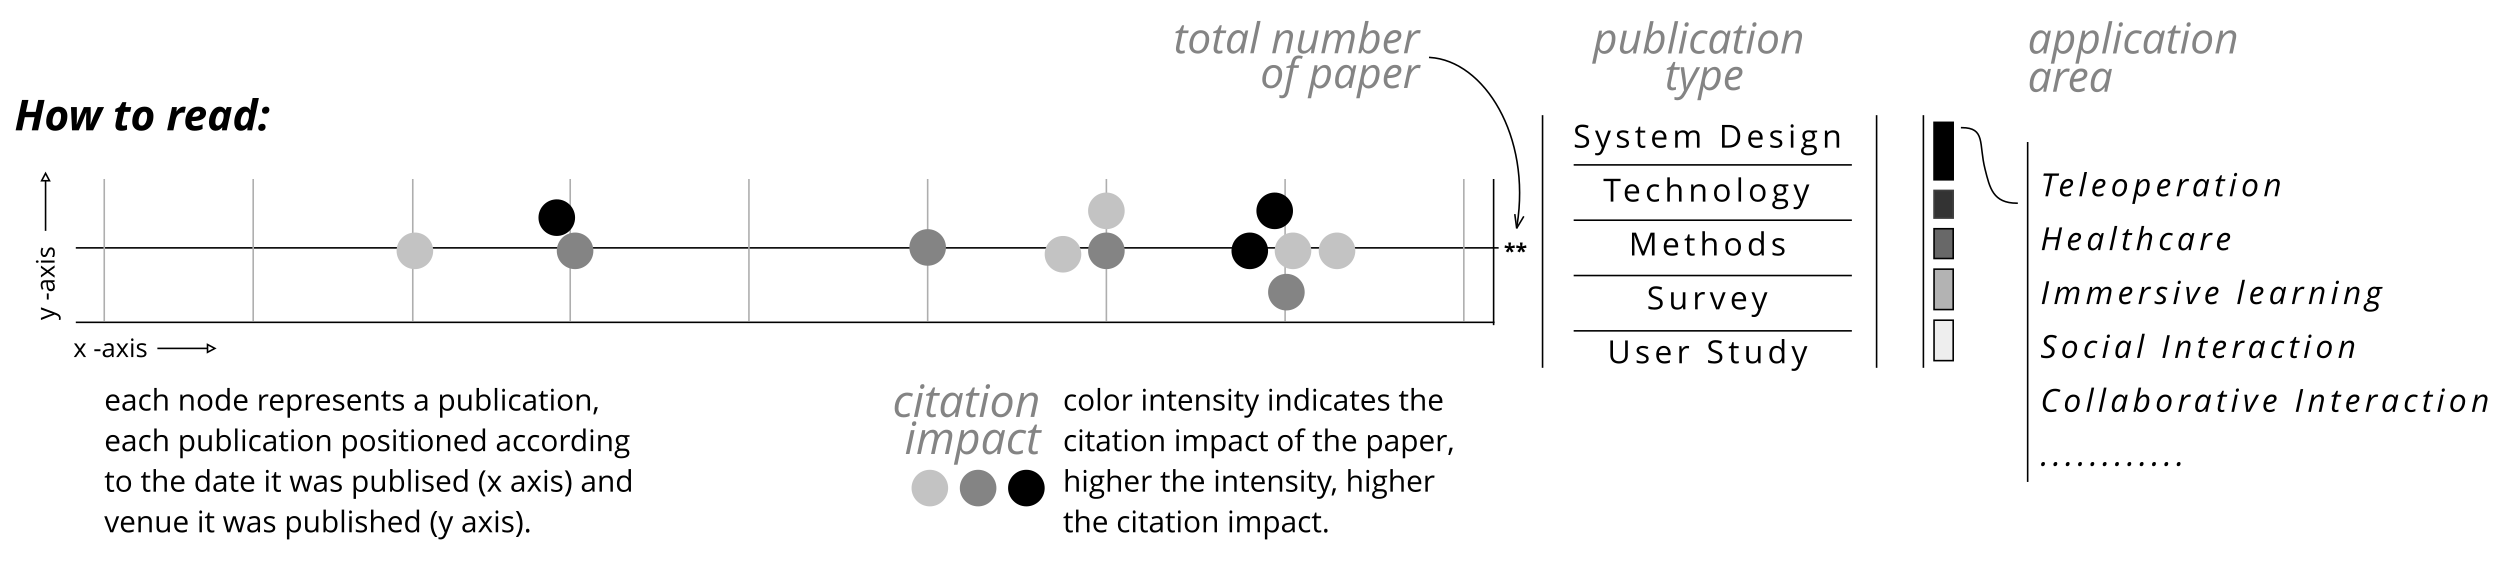
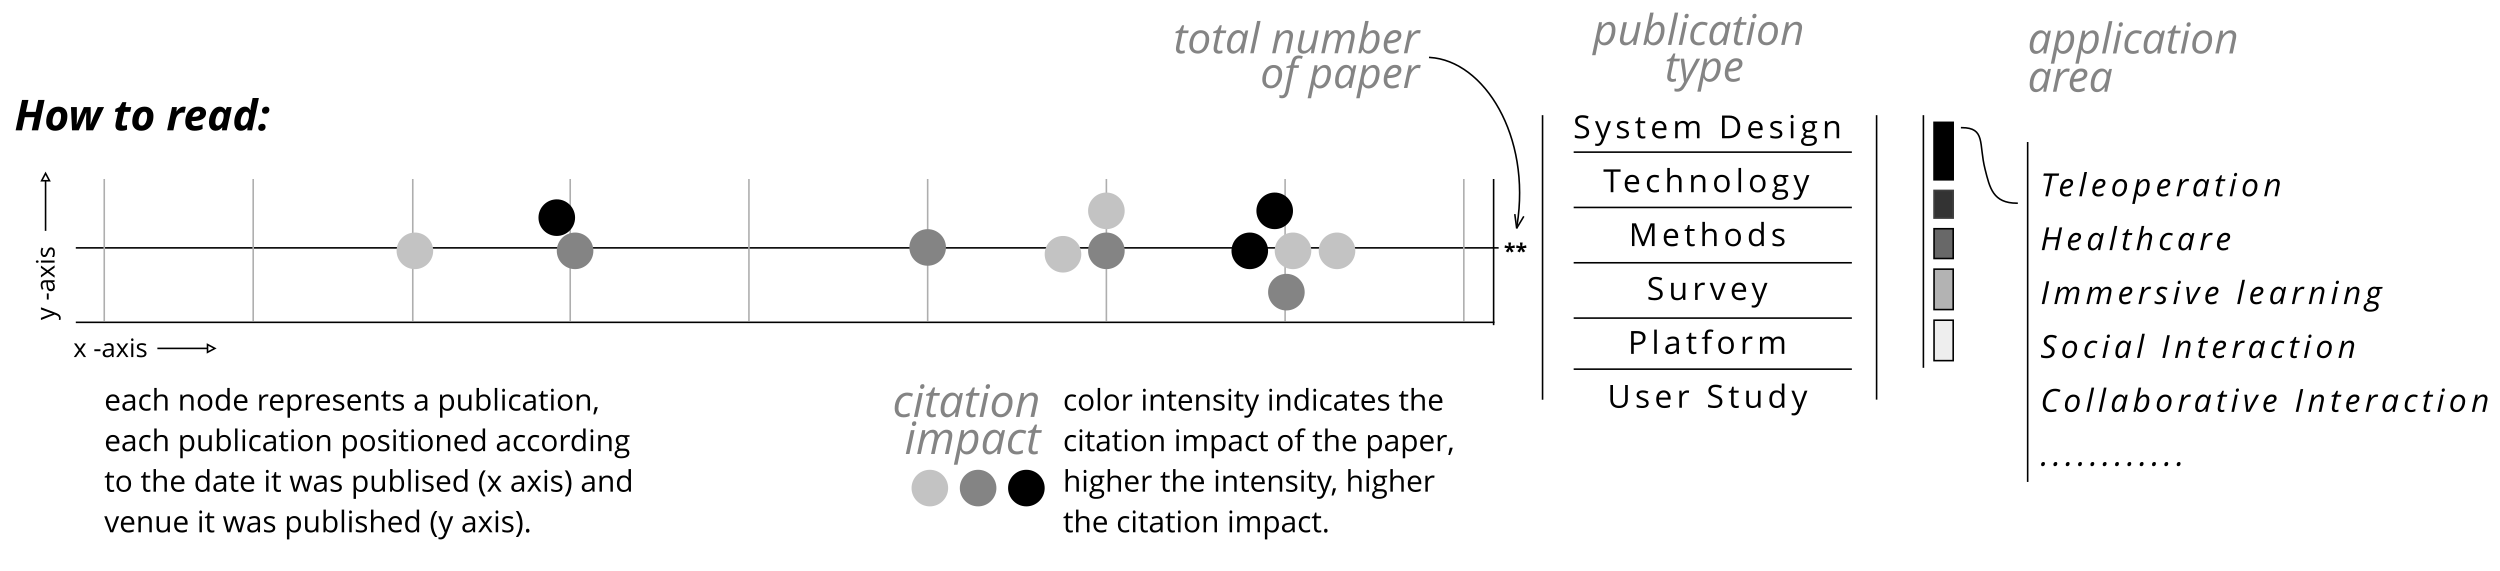
<svg xmlns="http://www.w3.org/2000/svg" style="isolation:isolate" viewBox="0 0 1175 268" width="1175pt" height="268pt">
  <defs>
-     <clipPath id="_clipPath_p19jUz2SF0qTxY2rGwbvy22xzLGv3lM6">
+     <clipPath id="_clipPath_NyRptrQedeE8JW8oJO7Joe02Ptlj5XNt">
      <rect width="1175" height="268" />
    </clipPath>
  </defs>
-   <g clip-path="url(#_clipPath_p19jUz2SF0qTxY2rGwbvy22xzLGv3lM6)">
+   <g clip-path="url(#_clipPath_NyRptrQedeE8JW8oJO7Joe02Ptlj5XNt)">
    <line x1="36" y1="116.5" x2="704" y2="116.5" vector-effect="non-scaling-stroke" stroke-width="1" stroke="rgb(0,0,0)" stroke-linejoin="miter" stroke-linecap="square" stroke-miterlimit="3" />
-     <line x1="725" y1="54.5" x2="725" y2="172.5" vector-effect="non-scaling-stroke" stroke-width="1" stroke="rgb(0,0,0)" stroke-linejoin="miter" stroke-linecap="square" stroke-miterlimit="3" />
-     <line x1="882" y1="54.5" x2="882" y2="172.5" vector-effect="non-scaling-stroke" stroke-width="1" stroke="rgb(0,0,0)" stroke-linejoin="miter" stroke-linecap="square" stroke-miterlimit="3" />
+     <line x1="725" y1="54.5" x2="725" y2="187.5" vector-effect="non-scaling-stroke" stroke-width="1" stroke="rgb(0,0,0)" stroke-linejoin="miter" stroke-linecap="square" stroke-miterlimit="3" />
+     <line x1="882" y1="54.5" x2="882" y2="187.453" vector-effect="non-scaling-stroke" stroke-width="1" stroke="rgb(0,0,0)" stroke-linejoin="miter" stroke-linecap="square" stroke-miterlimit="3" />
    <line x1="953" y1="67.125" x2="953" y2="226.136" vector-effect="non-scaling-stroke" stroke-width="1" stroke="rgb(0,0,0)" stroke-linejoin="miter" stroke-linecap="square" stroke-miterlimit="3" />
-     <line x1="740" y1="77.5" x2="870" y2="77.5" vector-effect="non-scaling-stroke" stroke-width="1" stroke="rgb(0,0,0)" stroke-linejoin="miter" stroke-linecap="square" stroke-miterlimit="3" />
-     <line x1="740" y1="103.5" x2="870" y2="103.5" vector-effect="non-scaling-stroke" stroke-width="1" stroke="rgb(0,0,0)" stroke-linejoin="miter" stroke-linecap="square" stroke-miterlimit="3" />
+     <line x1="740" y1="71.5" x2="870" y2="71.5" vector-effect="non-scaling-stroke" stroke-width="1" stroke="rgb(0,0,0)" stroke-linejoin="miter" stroke-linecap="square" stroke-miterlimit="3" />
+     <line x1="740" y1="97.5" x2="870" y2="97.5" vector-effect="non-scaling-stroke" stroke-width="1" stroke="rgb(0,0,0)" stroke-linejoin="miter" stroke-linecap="square" stroke-miterlimit="3" />
    <line x1="36" y1="151.5" x2="702" y2="151.5" vector-effect="non-scaling-stroke" stroke-width="1" stroke="rgb(0,0,0)" stroke-linejoin="miter" stroke-linecap="square" stroke-miterlimit="3" />
-     <line x1="740" y1="129.5" x2="870" y2="129.5" vector-effect="non-scaling-stroke" stroke-width="1" stroke="rgb(0,0,0)" stroke-linejoin="miter" stroke-linecap="square" stroke-miterlimit="3" />
-     <line x1="740" y1="155.5" x2="870" y2="155.5" vector-effect="non-scaling-stroke" stroke-width="1" stroke="rgb(0,0,0)" stroke-linejoin="miter" stroke-linecap="square" stroke-miterlimit="3" />
+     <line x1="740" y1="123.5" x2="870" y2="123.5" vector-effect="non-scaling-stroke" stroke-width="1" stroke="rgb(0,0,0)" stroke-linejoin="miter" stroke-linecap="square" stroke-miterlimit="3" />
+     <line x1="740" y1="149.5" x2="870" y2="149.5" vector-effect="non-scaling-stroke" stroke-width="1" stroke="rgb(0,0,0)" stroke-linejoin="miter" stroke-linecap="square" stroke-miterlimit="3" />
+     <line x1="740" y1="173.5" x2="870" y2="173.5" vector-effect="non-scaling-stroke" stroke-width="1" stroke="rgb(0,0,0)" stroke-linejoin="miter" stroke-linecap="square" stroke-miterlimit="3" />
    <line x1="904" y1="54.5" x2="904" y2="172.5" vector-effect="non-scaling-stroke" stroke-width="1" stroke="rgb(0,0,0)" stroke-linejoin="miter" stroke-linecap="square" stroke-miterlimit="3" />
    <rect x="909" y="57.5" width="9" height="27" transform="matrix(1,0,0,1,0,0)" fill="rgb(0,0,0)" vector-effect="non-scaling-stroke" stroke-width="1" stroke="rgb(0,0,0)" stroke-linejoin="miter" stroke-linecap="square" stroke-miterlimit="2" />
    <rect x="909" y="89.5" width="9" height="13" transform="matrix(1,0,0,1,0,0)" fill="rgb(51,51,51)" vector-effect="non-scaling-stroke" stroke-width="1" stroke="rgb(62,62,62)" stroke-linejoin="miter" stroke-linecap="square" stroke-miterlimit="2" />
    <rect x="909" y="107.5" width="9" height="14" transform="matrix(1,0,0,1,0,0)" fill="rgb(104,104,104)" vector-effect="non-scaling-stroke" stroke-width="1" stroke="rgb(0,0,0)" stroke-linejoin="miter" stroke-linecap="square" stroke-miterlimit="2" />
    <rect x="909" y="126.5" width="9" height="19" transform="matrix(1,0,0,1,0,0)" fill="rgb(179,179,179)" vector-effect="non-scaling-stroke" stroke-width="1" stroke="rgb(0,0,0)" stroke-linejoin="miter" stroke-linecap="square" stroke-miterlimit="2" />
    <rect x="909" y="150.5" width="9" height="19" transform="matrix(1,0,0,1,0,0)" fill="rgb(238,238,238)" vector-effect="non-scaling-stroke" stroke-width="1" stroke="rgb(0,0,0)" stroke-linejoin="miter" stroke-linecap="square" stroke-miterlimit="2" />
    <path d=" M 922 60 C 933.333 60 929.968 67.612 932.974 79.5 C 935.211 88.348 936.667 95.5 948 95.5" fill="none" vector-effect="non-scaling-stroke" stroke-width="1" stroke="rgb(0,0,0)" stroke-linejoin="miter" stroke-linecap="square" stroke-miterlimit="3" />
-     <g clip-path="url(#_clipPath_XoSAcTKCvS3mmNNnnwedguoqiZWKo4KY)">
+     <g clip-path="url(#_clipPath_UN5YUtB584uOtv135tS7uZ2mEPtnQ0Ht)">
      <text transform="matrix(1,0,0,1,6.833,61.252)" style="font-family:'Open Sans';font-weight:700;font-size:20px;font-style:italic;fill:#000000;stroke:none;">How to read:</text>
    </g>
    <defs>
-       <clipPath id="_clipPath_XoSAcTKCvS3mmNNnnwedguoqiZWKo4KY">
+       <clipPath id="_clipPath_UN5YUtB584uOtv135tS7uZ2mEPtnQ0Ht">
        <rect x="0" y="0" width="131" height="31.125" transform="matrix(1,0,0,1,6.833,39.875)" />
      </clipPath>
    </defs>
-     <g clip-path="url(#_clipPath_5uVULHl4I9qStv9l77N4lzbeIUSj0aIS)">
-       <text transform="matrix(1,0,0,1,748.695,25.127)" style="font-family:'Open Sans';font-weight:400;font-size:20px;font-style:italic;fill:#848484;stroke:none;">publication </text>
-       <text transform="matrix(1,0,0,1,782.436,42.286)" style="font-family:'Open Sans';font-weight:400;font-size:20px;font-style:italic;fill:#848484;stroke:none;">type</text>
+     <g clip-path="url(#_clipPath_gDbAZPm5vZKclJmcIzY0ectV1CjEFay0)">
+       <text transform="matrix(1,0,0,1,748.695,21.127)" style="font-family:'Open Sans';font-weight:400;font-size:20px;font-style:italic;fill:#848484;stroke:none;">publication </text>
+       <text transform="matrix(1,0,0,1,782.436,38.286)" style="font-family:'Open Sans';font-weight:400;font-size:20px;font-style:italic;fill:#848484;stroke:none;">type</text>
    </g>
    <defs>
-       <clipPath id="_clipPath_5uVULHl4I9qStv9l77N4lzbeIUSj0aIS">
-         <rect x="0" y="0" width="157" height="46.25" transform="matrix(1,0,0,1,723.5,3.75)" />
+       <clipPath id="_clipPath_gDbAZPm5vZKclJmcIzY0ectV1CjEFay0">
+         <rect x="0" y="0" width="157" height="46.25" transform="matrix(1,0,0,1,723.5,-0.25)" />
      </clipPath>
    </defs>
-     <g clip-path="url(#_clipPath_OWLwXFcT8Ooy7aUftywcpsog86oXZT4N)">
-       <text transform="matrix(1,0,0,1,739.384,69.41)" style="font-family:'Open Sans';font-weight:400;font-size:15px;font-style:normal;font-variant-ligatures:none;letter-spacing:2;fill:#000000;stroke:none;">System Design</text>
-       <text transform="matrix(1,0,0,1,753.521,94.739)" style="font-family:'Open Sans';font-weight:400;font-size:15px;font-style:normal;font-variant-ligatures:none;letter-spacing:2;fill:#000000;stroke:none;">Technology</text>
-       <text transform="matrix(1,0,0,1,765.566,120.069)" style="font-family:'Open Sans';font-weight:400;font-size:15px;font-style:normal;font-variant-ligatures:none;letter-spacing:2;fill:#000000;stroke:none;">Methods</text>
-       <text transform="matrix(1,0,0,1,773.975,145.399)" style="font-family:'Open Sans';font-weight:400;font-size:15px;font-style:normal;font-variant-ligatures:none;letter-spacing:2;fill:#000000;stroke:none;">Survey</text>
-       <text transform="matrix(1,0,0,1,755.502,170.729)" style="font-family:'Open Sans';font-weight:400;font-size:15px;font-style:normal;font-variant-ligatures:none;letter-spacing:2;fill:#000000;stroke:none;">User Study</text>
+     <g clip-path="url(#_clipPath_FduVJlK8GZNRhYk6zryUYRMnszGml8Ze)">
+       <text transform="matrix(1,0,0,1,739.384,64.995)" style="font-family:'Open Sans';font-weight:400;font-size:15px;font-style:normal;font-variant-ligatures:none;letter-spacing:2;fill:#000000;stroke:none;">System Design</text>
+       <text transform="matrix(1,0,0,1,753.521,90.324)" style="font-family:'Open Sans';font-weight:400;font-size:15px;font-style:normal;font-variant-ligatures:none;letter-spacing:2;fill:#000000;stroke:none;">Technology</text>
+       <text transform="matrix(1,0,0,1,765.566,115.654)" style="font-family:'Open Sans';font-weight:400;font-size:15px;font-style:normal;font-variant-ligatures:none;letter-spacing:2;fill:#000000;stroke:none;">Methods</text>
+       <text transform="matrix(1,0,0,1,773.975,140.984)" style="font-family:'Open Sans';font-weight:400;font-size:15px;font-style:normal;font-variant-ligatures:none;letter-spacing:2;fill:#000000;stroke:none;">Survey</text>
+       <text transform="matrix(1,0,0,1,765.159,166.314)" style="font-family:'Open Sans';font-weight:400;font-size:15px;font-style:normal;font-variant-ligatures:none;letter-spacing:2;fill:#000000;stroke:none;">Platform</text>
+       <text transform="matrix(1,0,0,1,755.502,191.644)" style="font-family:'Open Sans';font-weight:400;font-size:15px;font-style:normal;font-variant-ligatures:none;letter-spacing:2;fill:#000000;stroke:none;">User Study</text>
    </g>
    <defs>
-       <clipPath id="_clipPath_OWLwXFcT8Ooy7aUftywcpsog86oXZT4N">
-         <rect x="0" y="0" width="157" height="122.5" transform="matrix(1,0,0,1,725,53)" />
+       <clipPath id="_clipPath_FduVJlK8GZNRhYk6zryUYRMnszGml8Ze">
+         <rect x="0" y="0" width="157" height="151" transform="matrix(1,0,0,1,725,47)" />
      </clipPath>
    </defs>
-     <g clip-path="url(#_clipPath_qfNPvYH02s1RPjltxn45IRKYVGZUf8NU)">
+     <g clip-path="url(#_clipPath_qbgvnlhByds0jkgH5Y9LWaRqGnduo9sf)">
      <text transform="matrix(1,0,0,1,419.499,195.946)" style="font-family:'Open Sans';font-weight:400;font-size:21px;font-style:italic;fill:#848484;stroke:none;">citation</text>
      <text transform="matrix(1,0,0,1,425.108,213.391)" style="font-family:'Open Sans';font-weight:400;font-size:21px;font-style:italic;fill:#848484;stroke:none;">impact</text>
    </g>
    <defs>
-       <clipPath id="_clipPath_qfNPvYH02s1RPjltxn45IRKYVGZUf8NU">
+       <clipPath id="_clipPath_qbgvnlhByds0jkgH5Y9LWaRqGnduo9sf">
        <rect x="0" y="0" width="99" height="47.296" transform="matrix(1,0,0,1,392,173.5)" />
      </clipPath>
    </defs>
-     <g clip-path="url(#_clipPath_3P9x82BBUCFm5Fbq3LKoWkDTnRh2baPi)">
+     <g clip-path="url(#_clipPath_VyapZJ0ftYNsFznvdcsCW0ct0pLdROTL)">
      <text transform="matrix(1,0,0,1,953,25.127)" style="font-family:'Open Sans';font-weight:400;font-size:20px;font-style:italic;fill:#848484;stroke:none;">application</text>
      <text transform="matrix(1,0,0,1,953,43.103)" style="font-family:'Open Sans';font-weight:400;font-size:20px;font-style:italic;fill:#848484;stroke:none;">area</text>
    </g>
    <defs>
-       <clipPath id="_clipPath_3P9x82BBUCFm5Fbq3LKoWkDTnRh2baPi">
+       <clipPath id="_clipPath_VyapZJ0ftYNsFznvdcsCW0ct0pLdROTL">
        <rect x="0" y="0" width="157" height="44" transform="matrix(1,0,0,1,953,3.75)" />
      </clipPath>
    </defs>
-     <g clip-path="url(#_clipPath_lCYQgVLUHfjVCHR0YRYhRyhRU75NS0RU)">
+     <g clip-path="url(#_clipPath_KKn4zBPEf0q7wyiOLCCYz5SEoI8zpdz7)">
      <text transform="matrix(1,0,0,1,959,92.245)" style="font-family:'Open Sans';font-weight:400;font-size:15px;font-style:italic;font-variant-ligatures:none;letter-spacing:2;fill:#000000;stroke:none;">Teleoperation</text>
      <text transform="matrix(1,0,0,1,959,117.574)" style="font-family:'Open Sans';font-weight:400;font-size:15px;font-style:italic;font-variant-ligatures:none;letter-spacing:2;fill:#000000;stroke:none;">Healthcare</text>
      <text transform="matrix(1,0,0,1,959,142.904)" style="font-family:'Open Sans';font-weight:400;font-size:15px;font-style:italic;font-variant-ligatures:none;letter-spacing:2;fill:#000000;stroke:none;">Immersive learning</text>
      <text transform="matrix(1,0,0,1,959,168.234)" style="font-family:'Open Sans';font-weight:400;font-size:15px;font-style:italic;font-variant-ligatures:none;letter-spacing:2;fill:#000000;stroke:none;">Social Interaction</text>
      <text transform="matrix(1,0,0,1,959,193.564)" style="font-family:'Open Sans';font-weight:400;font-size:15px;font-style:italic;font-variant-ligatures:none;letter-spacing:2;fill:#000000;stroke:none;">Collaborative Interaction</text>
      <text transform="matrix(1,0,0,1,959,218.894)" style="font-family:'Open Sans';font-weight:400;font-size:15px;font-style:italic;font-variant-ligatures:none;letter-spacing:2;fill:#000000;stroke:none;">............</text>
    </g>
    <defs>
-       <clipPath id="_clipPath_lCYQgVLUHfjVCHR0YRYhRyhRU75NS0RU">
+       <clipPath id="_clipPath_KKn4zBPEf0q7wyiOLCCYz5SEoI8zpdz7">
        <rect x="0" y="0" width="236.5" height="166.5" transform="matrix(1,0,0,1,959,66.5)" />
      </clipPath>
    </defs>
    <line x1="49" y1="84.5" x2="49" y2="150.5" vector-effect="non-scaling-stroke" stroke-width="1" stroke="rgb(174,174,174)" stroke-linejoin="miter" stroke-linecap="square" stroke-miterlimit="3" />
    <line x1="119" y1="84.5" x2="119" y2="150.5" vector-effect="non-scaling-stroke" stroke-width="1" stroke="rgb(174,174,174)" stroke-linejoin="miter" stroke-linecap="square" stroke-miterlimit="3" />
    <line x1="194" y1="84.5" x2="194" y2="150.5" vector-effect="non-scaling-stroke" stroke-width="1" stroke="rgb(174,174,174)" stroke-linejoin="miter" stroke-linecap="square" stroke-miterlimit="3" />
    <line x1="268" y1="84.5" x2="268" y2="150.5" vector-effect="non-scaling-stroke" stroke-width="1" stroke="rgb(174,174,174)" stroke-linejoin="miter" stroke-linecap="square" stroke-miterlimit="3" />
    <line x1="352" y1="84.5" x2="352" y2="150.5" vector-effect="non-scaling-stroke" stroke-width="1" stroke="rgb(174,174,174)" stroke-linejoin="miter" stroke-linecap="square" stroke-miterlimit="3" />
    <line x1="436" y1="84.5" x2="436" y2="150.5" vector-effect="non-scaling-stroke" stroke-width="1" stroke="rgb(174,174,174)" stroke-linejoin="miter" stroke-linecap="square" stroke-miterlimit="3" />
    <line x1="520" y1="84.5" x2="520" y2="150.5" vector-effect="non-scaling-stroke" stroke-width="1" stroke="rgb(174,174,174)" stroke-linejoin="miter" stroke-linecap="square" stroke-miterlimit="3" />
    <line x1="604" y1="84.5" x2="604" y2="150.5" vector-effect="non-scaling-stroke" stroke-width="1" stroke="rgb(174,174,174)" stroke-linejoin="miter" stroke-linecap="square" stroke-miterlimit="3" />
    <line x1="688" y1="84.5" x2="688" y2="150.5" vector-effect="non-scaling-stroke" stroke-width="1" stroke="rgb(174,174,174)" stroke-linejoin="miter" stroke-linecap="square" stroke-miterlimit="3" />
    <circle vector-effect="non-scaling-stroke" cx="482.398" cy="229.398" r="8.602" fill="rgb(0,0,0)" />
    <circle vector-effect="non-scaling-stroke" cx="261.686" cy="102.296" r="8.602" fill="rgb(0,0,0)" />
    <circle vector-effect="non-scaling-stroke" cx="436" cy="116.301" r="8.602" fill="rgb(132,132,132)" />
    <circle vector-effect="non-scaling-stroke" cx="599.11" cy="99.097" r="8.602" fill="rgb(0,0,0)" />
    <circle vector-effect="non-scaling-stroke" cx="587.398" cy="117.898" r="8.602" fill="rgb(0,0,0)" />
    <circle vector-effect="non-scaling-stroke" cx="459.712" cy="229.398" r="8.602" fill="rgb(132,132,132)" />
    <circle vector-effect="non-scaling-stroke" cx="270.288" cy="117.898" r="8.602" fill="rgb(132,132,132)" />
    <circle vector-effect="non-scaling-stroke" cx="520" cy="117.898" r="8.602" fill="rgb(132,132,132)" />
    <circle vector-effect="non-scaling-stroke" cx="604.602" cy="137.312" r="8.602" fill="rgb(132,132,132)" />
    <circle vector-effect="non-scaling-stroke" cx="437.026" cy="229.398" r="8.602" fill="rgb(195,195,195)" />
    <circle vector-effect="non-scaling-stroke" cx="195" cy="117.898" r="8.602" fill="rgb(195,195,195)" />
    <circle vector-effect="non-scaling-stroke" cx="520" cy="99.097" r="8.602" fill="rgb(195,195,195)" />
    <circle vector-effect="non-scaling-stroke" cx="499.602" cy="119.5" r="8.602" fill="rgb(195,195,195)" />
    <circle vector-effect="non-scaling-stroke" cx="607.712" cy="117.898" r="8.602" fill="rgb(195,195,195)" />
    <circle vector-effect="non-scaling-stroke" cx="628.398" cy="117.898" r="8.602" fill="rgb(195,195,195)" />
-     <g clip-path="url(#_clipPath_d0M69nlHomFU1kzJOnnLYmxIKxRNFHkR)">
+     <g clip-path="url(#_clipPath_jIWyCLVAqUlag5sAaaM7s0OsdYfSdVZO)">
      <text transform="matrix(1,0,0,1,499.602,192.964)" style="font-family:'Open Sans';font-weight:400;font-size:14px;font-style:normal;fill:#000000;stroke:none;">color intensity indicates the </text>
      <text transform="matrix(1,0,0,1,499.602,212.029)" style="font-family:'Open Sans';font-weight:400;font-size:14px;font-style:normal;fill:#000000;stroke:none;">citation impact of the paper, </text>
      <text transform="matrix(1,0,0,1,499.602,231.095)" style="font-family:'Open Sans';font-weight:400;font-size:14px;font-style:normal;fill:#000000;stroke:none;">higher the  intensity, higher </text>
      <text transform="matrix(1,0,0,1,499.602,250.16)" style="font-family:'Open Sans';font-weight:400;font-size:14px;font-style:normal;fill:#000000;stroke:none;">the citation impact.</text>
    </g>
    <defs>
-       <clipPath id="_clipPath_d0M69nlHomFU1kzJOnnLYmxIKxRNFHkR">
+       <clipPath id="_clipPath_jIWyCLVAqUlag5sAaaM7s0OsdYfSdVZO">
        <rect x="0" y="0" width="205.677" height="83" transform="matrix(1,0,0,1,499.602,178)" />
      </clipPath>
    </defs>
    <path d=" M 21.417 108.5 L 21.417 84.93 L 21.417 84.93 L 21.417 108.5 Z  M 19.583 84.93 L 20.5 83.196 L 21.417 81.462 L 22.333 83.196 L 23.25 84.93 L 21.417 84.93 L 21.417 84.93 L 19.583 84.93 Z " fill-rule="evenodd" fill="none" vector-effect="non-scaling-stroke" stroke-width="1" stroke="rgb(0,0,0)" stroke-linejoin="miter" stroke-linecap="square" stroke-miterlimit="3" />
-     <g clip-path="url(#_clipPath_ZWF3tXOY4xYXkLb5uXe3oBDsY3IgrxL9)">
+     <g clip-path="url(#_clipPath_hdYwxMI0SnuurjAQp6nJoG2V0gccRx9w)">
      <text transform="matrix(1,0,0,1,551.553,25.033)" style="font-family:'Open Sans';font-weight:400;font-size:20px;font-style:italic;fill:#848484;stroke:none;">total number</text>
      <text transform="matrix(1,0,0,1,592.325,41.375)" style="font-family:'Open Sans';font-weight:400;font-size:20px;font-style:italic;fill:#848484;stroke:none;">of paper</text>
    </g>
    <defs>
-       <clipPath id="_clipPath_ZWF3tXOY4xYXkLb5uXe3oBDsY3IgrxL9">
+       <clipPath id="_clipPath_hdYwxMI0SnuurjAQp6nJoG2V0gccRx9w">
        <rect x="0" y="0" width="205.677" height="58.437" transform="matrix(1,0,0,1,463.491,3.656)" />
      </clipPath>
    </defs>
    <path d=" M 73.962 163.75 L 97.532 163.75 L 97.532 163.75 L 73.962 163.75 Z  M 97.532 161.917 L 99.266 162.833 L 101 163.75 L 99.266 164.667 L 97.532 165.583 L 97.532 163.75 L 97.532 163.75 L 97.532 161.917 Z " fill-rule="evenodd" fill="none" vector-effect="non-scaling-stroke" stroke-width="1" stroke="rgb(0,0,0)" stroke-linejoin="miter" stroke-linecap="square" stroke-miterlimit="3" />
-     <g clip-path="url(#_clipPath_z6OjfajnDRDpGUQ3rK64to5QlerzUW6e)">
+     <g clip-path="url(#_clipPath_3sk1NiNcJkuSJrttDoI6SyaoKDHp1ipA)">
      <text transform="matrix(1,0,0,1,49,192.964)" style="font-family:'Open Sans';font-weight:400;font-size:14px;font-style:normal;fill:#000000;stroke:none;">each node represents a publication, </text>
      <text transform="matrix(1,0,0,1,49,212.029)" style="font-family:'Open Sans';font-weight:400;font-size:14px;font-style:normal;fill:#000000;stroke:none;">each publication positioned according </text>
      <text transform="matrix(1,0,0,1,49,231.095)" style="font-family:'Open Sans';font-weight:400;font-size:14px;font-style:normal;fill:#000000;stroke:none;">to the date it was publised (x axis) and </text>
      <text transform="matrix(1,0,0,1,49,250.16)" style="font-family:'Open Sans';font-weight:400;font-size:14px;font-style:normal;fill:#000000;stroke:none;">venue it was published (y axis).</text>
    </g>
    <defs>
-       <clipPath id="_clipPath_z6OjfajnDRDpGUQ3rK64to5QlerzUW6e">
+       <clipPath id="_clipPath_3sk1NiNcJkuSJrttDoI6SyaoKDHp1ipA">
        <rect x="0" y="0" width="262" height="83" transform="matrix(1,0,0,1,49,178)" />
      </clipPath>
    </defs>
-     <g clip-path="url(#_clipPath_cZ0kSznQFejwhx3IOISsoYkKCiW2i5QE)">
+     <g clip-path="url(#_clipPath_3EJsmMCH7iKx2fqUg8OyT2iDO2SYTgkh)">
      <text transform="matrix(0,-1,1,0,25.66,150.451)" style="font-family:'Open Sans';font-weight:400;font-size:12px;font-style:normal;fill:#000000;stroke:none;">y -axis</text>
    </g>
    <defs>
-       <clipPath id="_clipPath_cZ0kSznQFejwhx3IOISsoYkKCiW2i5QE">
+       <clipPath id="_clipPath_3EJsmMCH7iKx2fqUg8OyT2iDO2SYTgkh">
        <rect x="0" y="0" width="37.951" height="17.167" transform="matrix(0,-1,1,0,12.833,150.451)" />
      </clipPath>
    </defs>
-     <g clip-path="url(#_clipPath_XaB3pzcRmICPNjlTL7HH4pNMhq5sbfrJ)">
+     <g clip-path="url(#_clipPath_4UIztFVLbr7T8CozT4mR7qkue3lM78yy)">
      <text transform="matrix(1,0,0,1,34.428,167.826)" style="font-family:'Open Sans';font-weight:400;font-size:12px;font-style:normal;fill:#000000;stroke:none;">x -axis</text>
    </g>
    <defs>
-       <clipPath id="_clipPath_XaB3pzcRmICPNjlTL7HH4pNMhq5sbfrJ">
+       <clipPath id="_clipPath_4UIztFVLbr7T8CozT4mR7qkue3lM78yy">
        <rect x="0" y="0" width="37.905" height="17.5" transform="matrix(1,0,0,1,34.428,155)" />
      </clipPath>
    </defs>
-     <g clip-path="url(#_clipPath_CyJukPetH2UichfaBQ8j1ZbysDGNsx4b)">
+     <g clip-path="url(#_clipPath_mX7ZIJ7pVniouQirCmqKAUVhi23LuzSc)">
      <text transform="matrix(1,0,0,1,706.826,121.587)" style="font-family:'Open Sans';font-weight:700;font-size:10px;font-style:normal;fill:#000000;stroke:none;">**</text>
    </g>
    <defs>
-       <clipPath id="_clipPath_CyJukPetH2UichfaBQ8j1ZbysDGNsx4b">
+       <clipPath id="_clipPath_mX7ZIJ7pVniouQirCmqKAUVhi23LuzSc">
        <rect x="0" y="0" width="17.45" height="13.618" transform="matrix(1,0,0,1,704.55,110.898)" />
      </clipPath>
    </defs>
    <path d=" M 672 27 C 697.5 28.5 719.75 63.875 713 106" fill="none" vector-effect="non-scaling-stroke" stroke-width="1" stroke="rgb(0,0,0)" stroke-linejoin="miter" stroke-linecap="square" stroke-miterlimit="3" />
    <line x1="712.8" y1="107" x2="712" y2="101" vector-effect="non-scaling-stroke" stroke-width="1" stroke="rgb(0,0,0)" stroke-linejoin="miter" stroke-linecap="square" stroke-miterlimit="3" />
    <line x1="713" y1="107" x2="716" y2="102" vector-effect="non-scaling-stroke" stroke-width="1" stroke="rgb(0,0,0)" stroke-linejoin="miter" stroke-linecap="square" stroke-miterlimit="3" />
    <line x1="702" y1="152.451" x2="702" y2="84.5" vector-effect="non-scaling-stroke" stroke-width="1" stroke="rgb(0,0,0)" stroke-linejoin="miter" stroke-linecap="square" stroke-miterlimit="3" />
  </g>
</svg>
